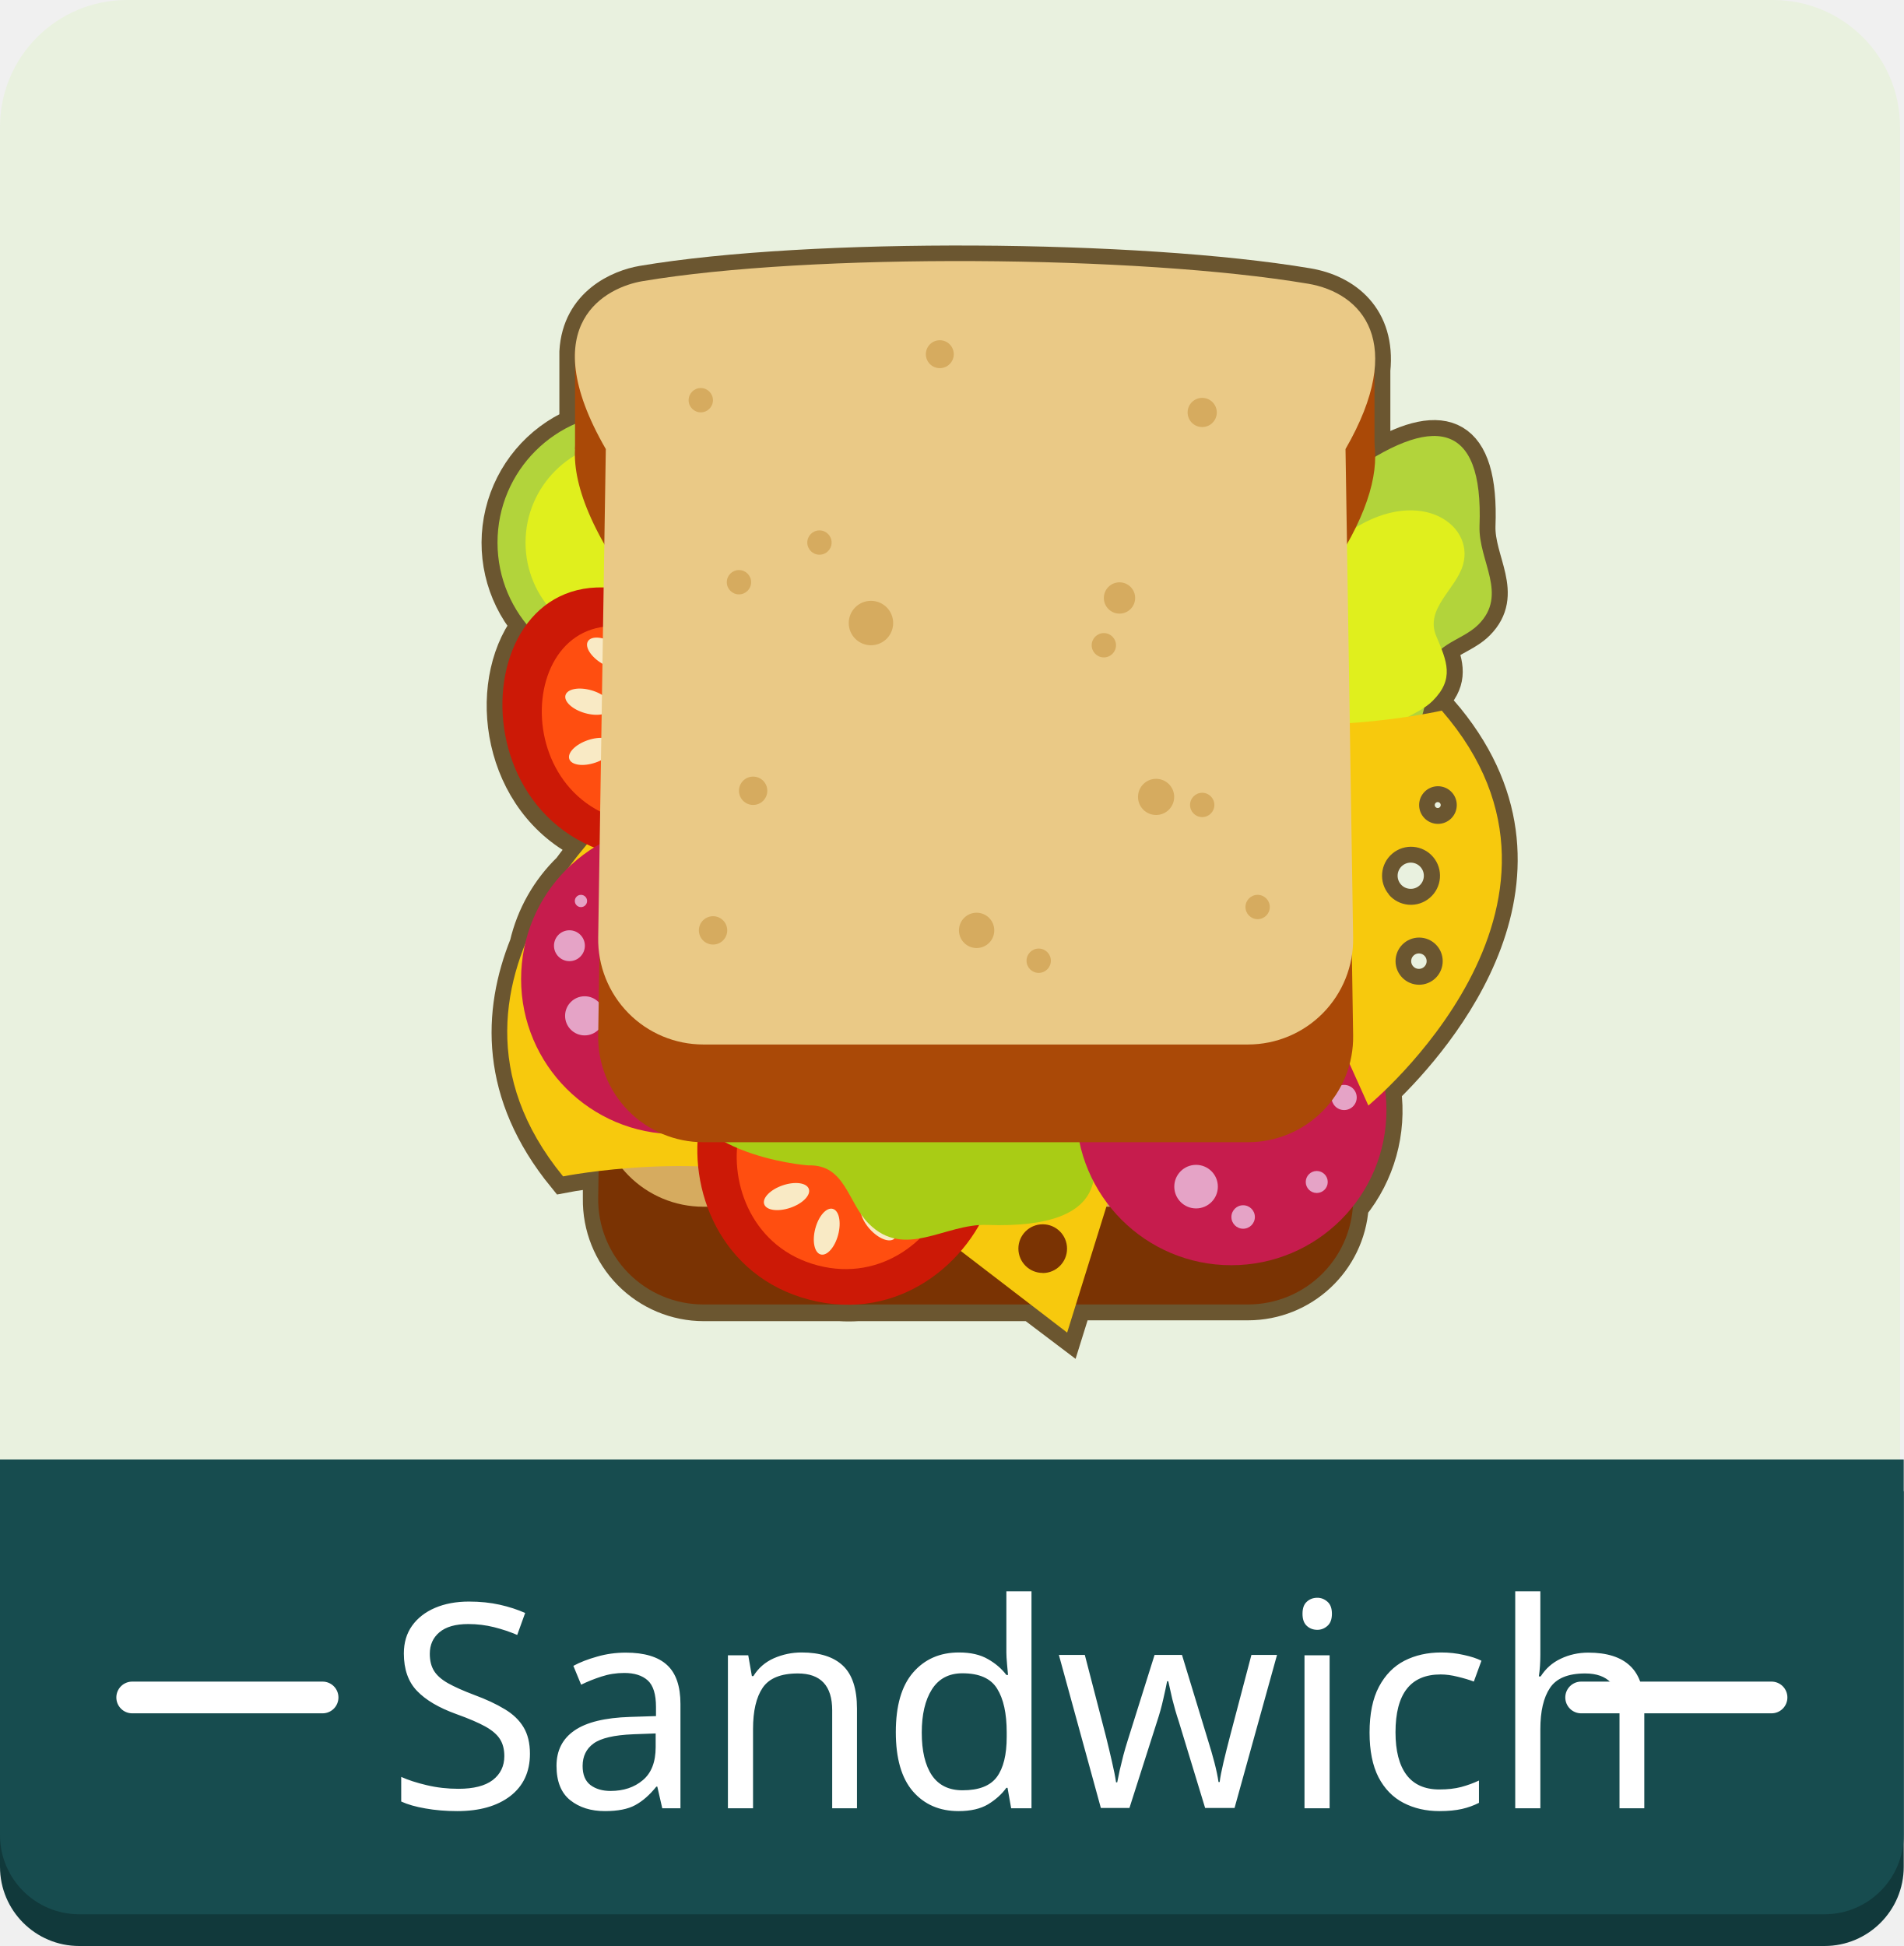
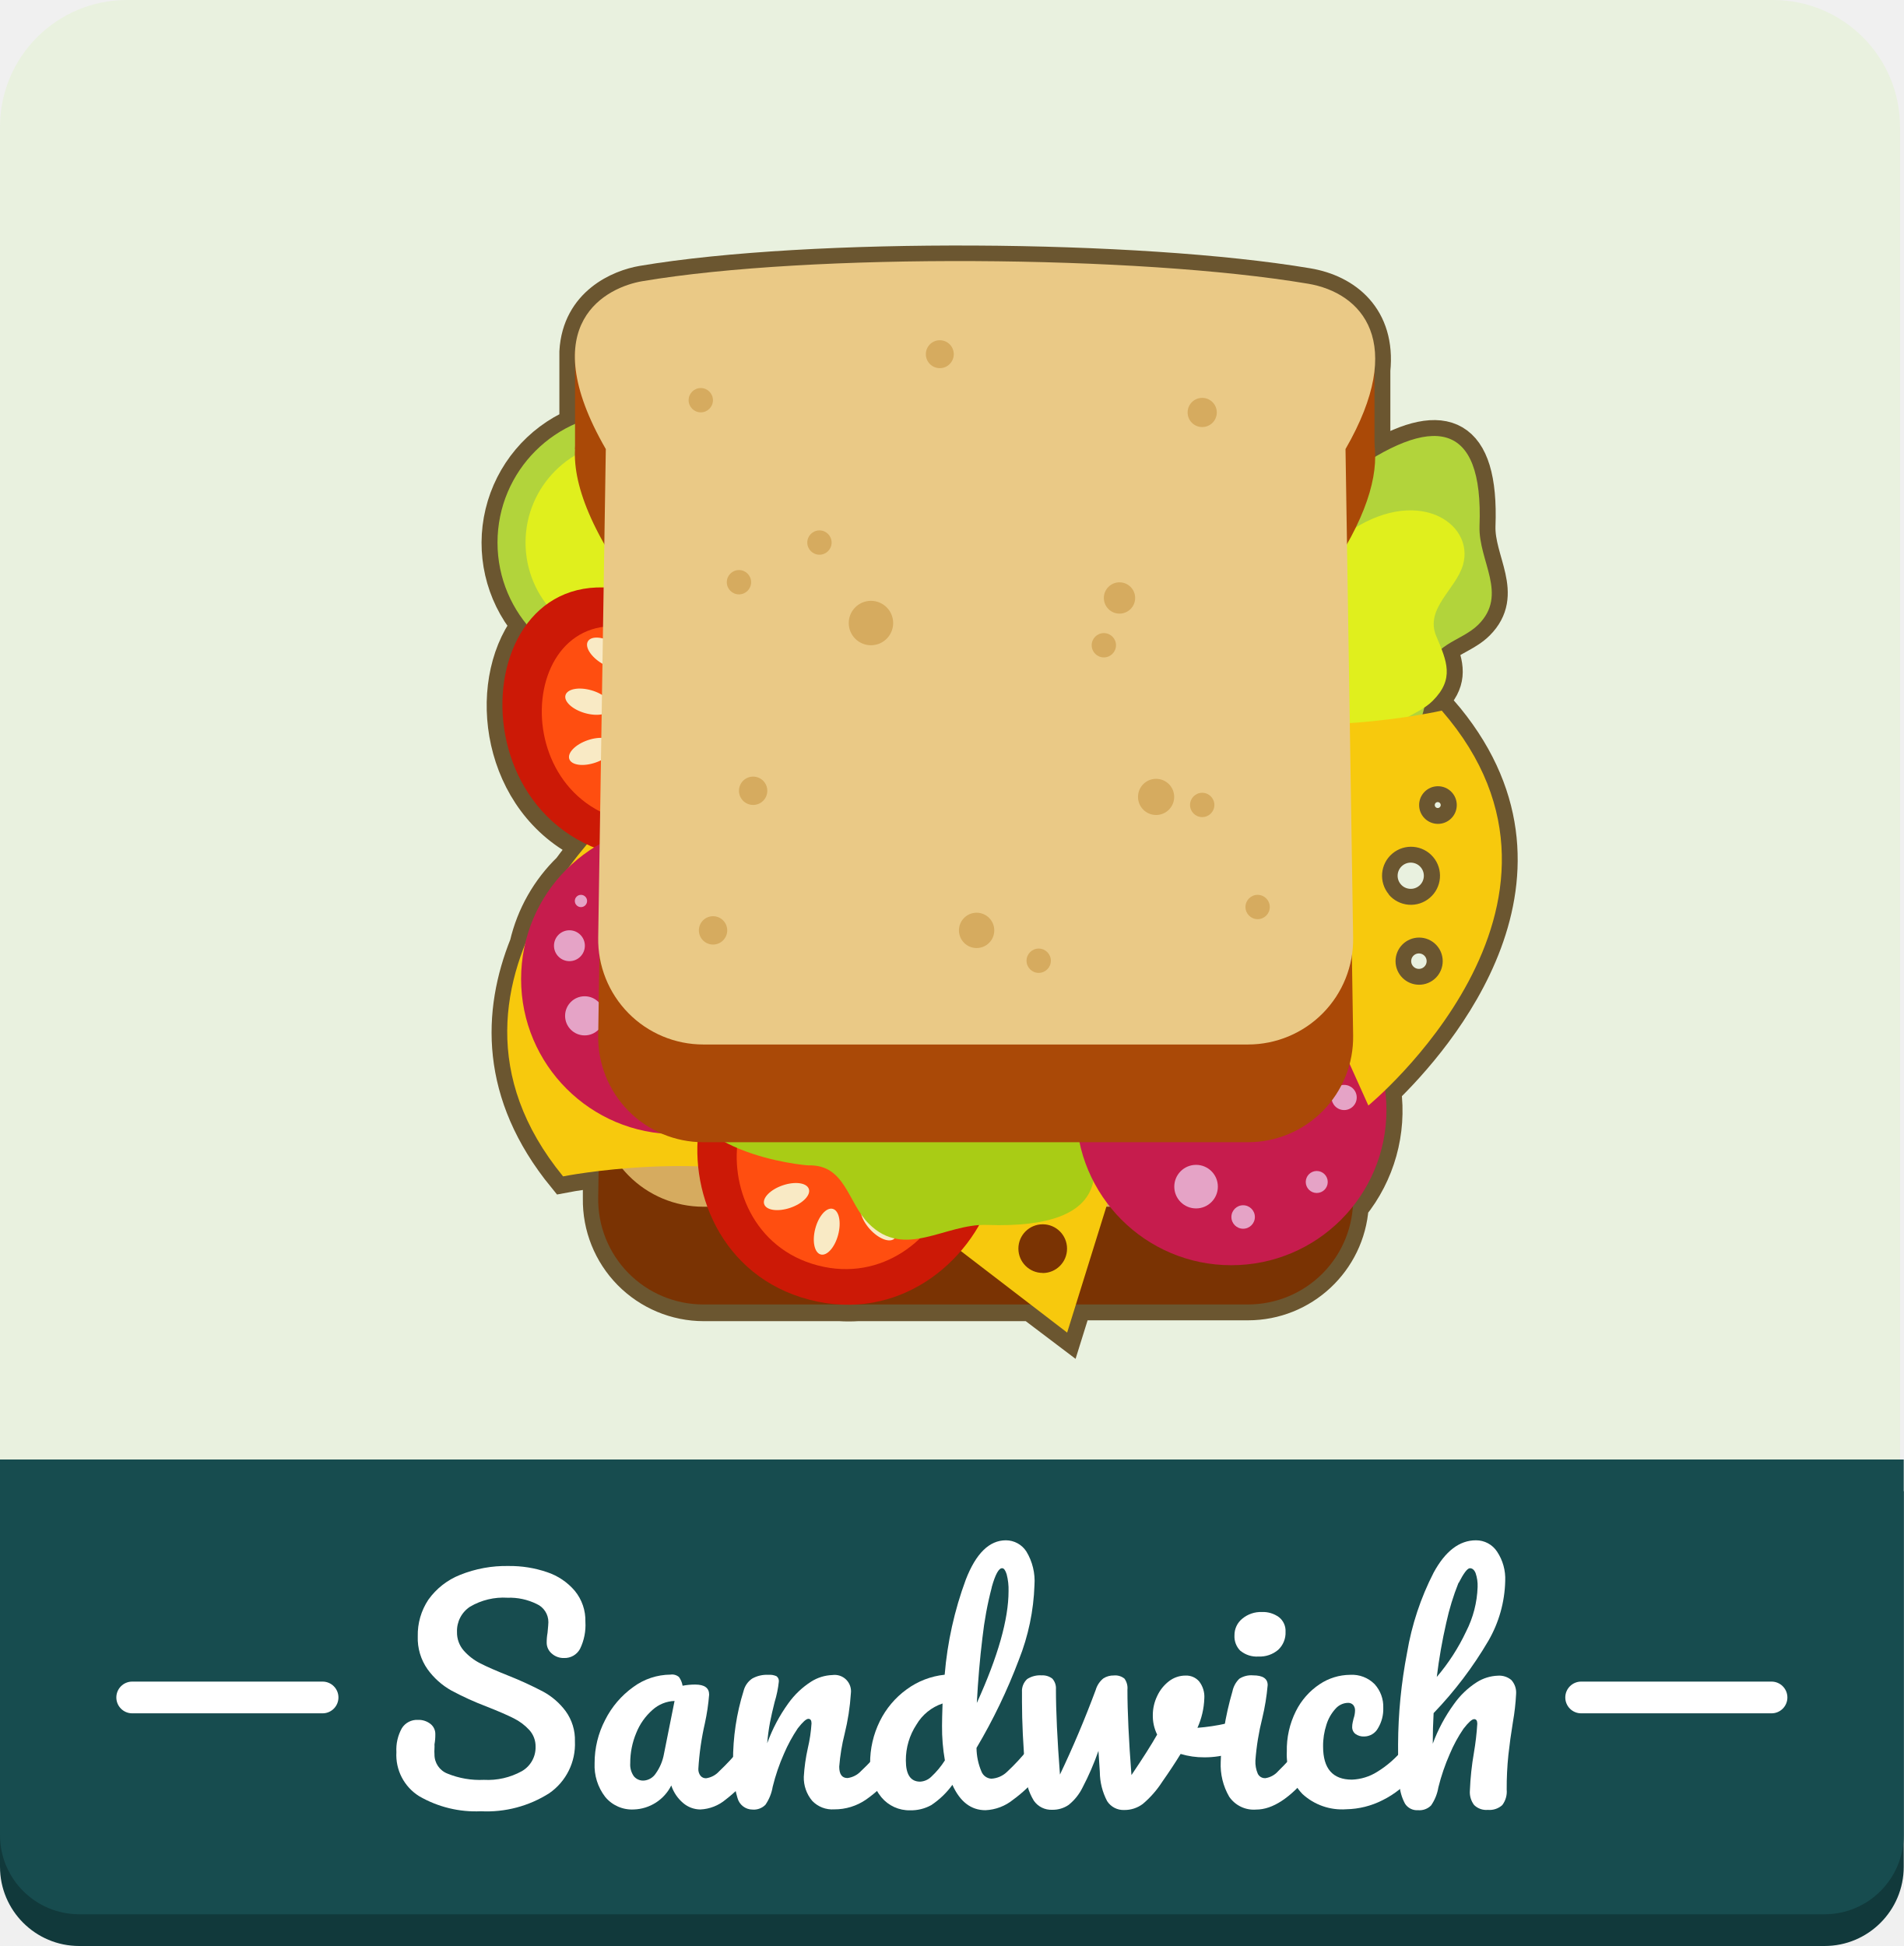
<svg xmlns="http://www.w3.org/2000/svg" id="Capa_1" data-name="Capa 1" viewBox="0 0 180 184">
  <defs>
-     <style>.cls-1{fill:#11393b;}.cls-2{fill:#e9f1df;}.cls-3{fill:#174c4f;}.cls-4{font-size:27px;fill:#fff;font-family:Pacifico-Regular, Pacifico;}.cls-5{fill:none;stroke:#fff;stroke-linecap:round;}.cls-5,.cls-6{stroke-miterlimit:10;stroke-width:3px;}.cls-6{fill:#27a57a;stroke:#6b5630;}.cls-7{fill:#7a3303;}.cls-8{fill:#d6ab5f;}.cls-9{fill:#f7c90d;}.cls-10{fill:#b2d43b;}.cls-11{fill:#e0ef1d;}.cls-12{fill:#aa4907;}.cls-13{fill:#cc1906;}.cls-14{fill:#ff4e10;}.cls-15{fill:#f9eac5;}.cls-16{fill:#a9cc15;}.cls-17{fill:#c61c4d;}.cls-18{fill:#e5a3c6;}.cls-19{fill:#eac986;}</style>
+     <style>.cls-1{fill:#11393b;}.cls-2{fill:#e9f1df;}.cls-3{fill:#174c4f;}.cls-4{fill:#27a57a;stroke:#6b5630;stroke-miterlimit:10;stroke-width:3px;}.cls-5{fill:#7a3303;}.cls-6{fill:#d6ab5f;}.cls-7{fill:#f7c90d;}.cls-8{fill:#b2d43b;}.cls-9{fill:#e0ef1d;}.cls-10{fill:#aa4907;}.cls-11{fill:#cc1906;}.cls-12{fill:#ff4e10;}.cls-13{fill:#f9eac5;}.cls-14{fill:#a9cc15;}.cls-15{fill:#c61c4d;}.cls-16{fill:#e5a3c6;}.cls-17{fill:#eac986;}.cls-18{fill:#fff;}</style>
  </defs>
  <path class="cls-1" d="M0,141H180a0,0,0,0,1,0,0v35.51a7.49,7.49,0,0,1-7.49,7.49H7.49A7.49,7.49,0,0,1,0,176.51V141a0,0,0,0,1,0,0Z" />
  <path class="cls-2" d="M232.16,238H67.49A7.49,7.49,0,0,1,60,230.51V70A12,12,0,0,1,72,58H227.65a12,12,0,0,1,12,12V230.51A7.49,7.49,0,0,1,232.16,238Z" transform="translate(-60 -58)" />
  <path class="cls-3" d="M0,138H180a0,0,0,0,1,0,0v35.51a7.49,7.49,0,0,1-7.49,7.49H7.49A7.49,7.49,0,0,1,0,173.51V138a0,0,0,0,1,0,0Z" />
-   <text class="cls-4" transform="translate(36.56 170.98)">Sandwich</text>
-   <line class="cls-5" x1="30.5" y1="160.5" x2="12.5" y2="160.5" />
-   <path class="cls-6" d="M196.32,125.19s-.67.15-1.83.36c.06-.22.12-.44.18-.65a5.08,5.08,0,0,0,.8-.63c1.72-1.71,1.52-3.15.83-4.94,1-.84,2.5-1.31,3.49-2.3,2.85-2.85,0-6,.11-9.32.34-8.86-3.39-10.32-9.88-6.53a8.6,8.6,0,0,0-.06-1V93c.51-5-2.67-7.54-6.31-8.15-16-2.69-47-2.92-62.92-.23-2.17.37-6.08,2-6.34,6.63h0v.11c0,.27,0,.54,0,.83v5.92a12.25,12.25,0,0,0-4.58,19c-4.23,5.71-2.76,16.79,5.67,20.8-.57.68-1.15,1.41-1.72,2.19a14.64,14.64,0,0,0-4.08,7.2c-2.56,6.37-2.86,14.11,3.58,22,0,0,1.28-.25,3.35-.5l0,2.52a9.94,9.94,0,0,0,9.94,10.1h12.86a13.65,13.65,0,0,0,1.68,0h16.4L160.9,184l.83-2.66H178a9.94,9.94,0,0,0,9.91-9.25,14.41,14.41,0,0,0,3.07-11C195.87,156.35,209.71,140.62,196.32,125.19Zm-2.16,25.92a2.23,2.23,0,1,1,2.23-2.23A2.23,2.23,0,0,1,194.16,151.11Zm1.78-18.77a1.78,1.78,0,1,1-1.78,1.78A1.78,1.78,0,0,1,195.94,132.34Zm-4.32,6.37a2.74,2.74,0,1,1-.32,3.87A2.74,2.74,0,0,1,191.62,138.71Z" transform="translate(-60 -58)" />
-   <path class="cls-7" d="M183.64,109.39c-16-2.69-47-2.92-62.92-.22-3.23.55-10.37,3.86-3.44,15.87l-.72,46.2a9.94,9.94,0,0,0,9.94,10.1H178a9.94,9.94,0,0,0,9.94-10.1L187.2,125c5.82-10.09,1.58-14.78-3.57-15.64Z" transform="translate(-60 -58)" />
-   <path class="cls-8" d="M183.64,100.16c-16-2.69-47-2.92-62.92-.23-3.23.55-10.37,3.86-3.44,15.87l-.72,46.2a9.94,9.94,0,0,0,9.94,10.1H178a9.94,9.94,0,0,0,9.94-10.1l-.72-46.2c5.82-10.09,1.58-14.78-3.57-15.64Z" transform="translate(-60 -58)" />
-   <path class="cls-9" d="M134,163.36,160.9,184l6.43-20.64Zm24.59,15a2.3,2.3,0,1,1,2.3-2.3A2.3,2.3,0,0,1,158.6,178.37Z" transform="translate(-60 -58)" />
-   <path class="cls-9" d="M113.24,169.23s13.63-2.71,23.82.9l-15.8-38S97.75,150.31,113.24,169.23Z" transform="translate(-60 -58)" />
-   <circle class="cls-10" cx="59.29" cy="51.3" r="12.25" />
-   <circle class="cls-11" cx="59.29" cy="51.3" r="9.6" />
-   <rect class="cls-12" x="54.37" y="33.23" width="75.59" height="9.23" />
-   <path class="cls-13" d="M142.52,157.79c-18.67-10.12-22.84,18.71-6,23.1S163.75,158.1,142.52,157.79Z" transform="translate(-60 -58)" />
-   <path class="cls-14" d="M141.71,160.86c-13.56-7.35-16.59,13.6-4.39,16.79S157.14,161.1,141.71,160.86Z" transform="translate(-60 -58)" />
-   <ellipse class="cls-15" cx="138.16" cy="174.44" rx="2.23" ry="1.12" transform="translate(-125.59 205.9) rotate(-75.32)" />
-   <ellipse class="cls-15" cx="135.93" cy="161.89" rx="1.12" ry="2.23" transform="translate(-132.8 137.3) rotate(-59.08)" />
-   <ellipse class="cls-15" cx="134.03" cy="166.44" rx="1.12" ry="2.24" transform="translate(-122.97 191.26) rotate(-73.96)" />
-   <ellipse class="cls-15" cx="134.37" cy="171.14" rx="2.23" ry="1.12" transform="translate(-108.07 -5.44) rotate(-18.84)" />
-   <ellipse class="cls-15" cx="146.24" cy="164.65" rx="2.23" ry="1.12" transform="translate(-64.49 -53.9) rotate(-1.58)" />
-   <ellipse class="cls-15" cx="145.66" cy="169.55" rx="1.12" ry="2.23" transform="translate(-112.78 214.42) rotate(-76.74)" />
-   <ellipse class="cls-15" cx="143.07" cy="173.48" rx="1.12" ry="2.23" transform="translate(-139.25 81.73) rotate(-41.86)" />
-   <path class="cls-13" d="M124.09,115.68c-18.67-10.12-22.84,18.71-6,23.1S145.32,116,124.09,115.68Z" transform="translate(-60 -58)" />
-   <path class="cls-14" d="M123.28,118.76c-13.56-7.35-16.59,13.6-4.39,16.79S138.71,119,123.28,118.76Z" transform="translate(-60 -58)" />
-   <ellipse class="cls-15" cx="119.73" cy="132.34" rx="2.23" ry="1.12" transform="translate(-98.62 156.64) rotate(-75.33)" />
-   <ellipse class="cls-15" cx="117.5" cy="119.79" rx="1.12" ry="2.23" transform="translate(-105.64 101.03) rotate(-59.08)" />
-   <ellipse class="cls-15" cx="115.6" cy="124.34" rx="1.12" ry="2.23" transform="translate(-95.83 143.09) rotate(-73.96)" />
-   <ellipse class="cls-15" cx="115.94" cy="129.04" rx="2.23" ry="1.12" transform="translate(-95.46 -13.64) rotate(-18.84)" />
-   <ellipse class="cls-15" cx="127.81" cy="122.54" rx="2.23" ry="1.12" transform="translate(-63.35 -54.41) rotate(-1.59)" />
-   <ellipse class="cls-15" cx="127.23" cy="127.44" rx="1.12" ry="2.23" transform="translate(-86 164.04) rotate(-76.74)" />
-   <ellipse class="cls-15" cx="124.64" cy="131.37" rx="1.12" ry="2.23" transform="translate(-115.85 58.68) rotate(-41.85)" />
-   <path class="cls-10" d="M187.27,103l.45,28.94c6.59.65,7.48-9.86,7.47-10.13-.09-2.91,2.93-3.1,4.59-4.75,2.85-2.85,0-6,.11-9.32C200.28,97.67,195.43,97.12,187.27,103Z" transform="translate(-60 -58)" />
-   <path class="cls-16" d="M159,158.65l-34.7.54c-.79,7.9,11.83,9,12.14,9,3.49-.1,3.71,3.52,5.69,5.5,3.41,3.42,7.19,0,11.18.13C165.32,174.25,166,168.44,159,158.65Z" transform="translate(-60 -58)" />
-   <path class="cls-11" d="M187.24,108.5v30.45c6.26.62,3.87-9.92,3.86-10.17-.08-2.77,2.79-2.94,4.36-4.51,2.08-2.08,1.35-3.74.34-6.12-1.1-2.61,1.87-4.43,2.53-6.75C199.46,107.45,193.89,103.73,187.24,108.5Z" transform="translate(-60 -58)" />
-   <circle class="cls-17" cx="116.42" cy="104.96" r="14.67" />
-   <circle class="cls-17" cx="63.94" cy="92.57" r="14.67" />
-   <circle class="cls-18" cx="117.54" cy="115.07" r="1.11" />
-   <circle class="cls-18" cx="127.09" cy="103.77" r="1.19" />
-   <circle class="cls-18" cx="124.5" cy="111.76" r="1.04" />
-   <circle class="cls-18" cx="113.09" cy="112.2" r="2.06" />
-   <circle class="cls-18" cx="53.84" cy="89.42" r="1.46" />
-   <circle class="cls-18" cx="54.93" cy="85.19" r="0.58" />
-   <circle class="cls-18" cx="55.28" cy="96.05" r="1.85" />
-   <path class="cls-9" d="M196.32,125.19s-13.54,3.1-23.84-.21l16.9,37.55S212.35,143.65,196.32,125.19Zm-5,17.38a2.74,2.74,0,1,1,3.87.32A2.74,2.74,0,0,1,191.3,142.57Zm2.86,8.54a2.23,2.23,0,1,1,2.23-2.23A2.23,2.23,0,0,1,194.16,151.11Zm1.78-15.21a1.78,1.78,0,1,1,1.78-1.78A1.78,1.78,0,0,1,195.94,135.9Z" transform="translate(-60 -58)" />
-   <path class="cls-12" d="M183.64,94.06c-16-2.69-47-2.92-62.92-.23-3.23.55-10.37,3.87-3.44,15.87l-.72,46.2A9.94,9.94,0,0,0,126.5,166H178a9.94,9.94,0,0,0,9.94-10.1l-.72-46.2c5.82-10.09,1.58-14.78-3.57-15.64Z" transform="translate(-60 -58)" />
-   <path class="cls-19" d="M183.64,84.82c-16-2.69-47-2.92-62.92-.23-3.23.55-10.37,3.87-3.44,15.87l-.72,46.2a9.94,9.94,0,0,0,9.94,10.1H178a9.94,9.94,0,0,0,9.94-10.1l-.72-46.2c5.82-10.09,1.58-14.78-3.57-15.64Z" transform="translate(-60 -58)" />
-   <circle class="cls-8" cx="92.34" cy="87.97" r="1.67" />
-   <circle class="cls-8" cx="88.86" cy="33.49" r="1.32" />
-   <circle class="cls-8" cx="105.85" cy="56.54" r="1.48" />
-   <circle class="cls-8" cx="109.31" cy="75.35" r="1.71" />
-   <circle class="cls-8" cx="71.21" cy="74.77" r="1.34" />
-   <circle class="cls-8" cx="67.42" cy="87.97" r="1.34" />
-   <circle class="cls-8" cx="82.35" cy="58.91" r="2.1" />
-   <circle class="cls-8" cx="66.26" cy="37.84" r="1.15" />
-   <circle class="cls-8" cx="69.87" cy="55.05" r="1.15" />
-   <circle class="cls-8" cx="77.48" cy="51.3" r="1.15" />
-   <circle class="cls-8" cx="104.37" cy="61.01" r="1.15" />
-   <circle class="cls-8" cx="113.67" cy="76.11" r="1.15" />
-   <circle class="cls-8" cx="118.91" cy="85.76" r="1.15" />
-   <circle class="cls-8" cx="98.21" cy="90.84" r="1.15" />
-   <circle class="cls-8" cx="113.67" cy="39" r="1.38" />
-   <line class="cls-5" x1="167.5" y1="160.5" x2="149.5" y2="160.5" />
+   <path class="cls-4" d="M196.32,125.19s-.67.15-1.83.36c.06-.22.12-.44.18-.65a5.08,5.08,0,0,0,.8-.63c1.72-1.71,1.52-3.15.83-4.94,1-.84,2.5-1.31,3.49-2.3,2.85-2.85,0-6,.11-9.32.34-8.86-3.39-10.32-9.88-6.53a8.6,8.6,0,0,0-.06-1V93c.51-5-2.67-7.54-6.31-8.15-16-2.69-47-2.92-62.92-.23-2.17.37-6.08,2-6.34,6.63h0v.11c0,.27,0,.54,0,.83v5.92a12.25,12.25,0,0,0-4.58,19c-4.23,5.71-2.76,16.79,5.67,20.8-.57.68-1.15,1.41-1.72,2.19a14.64,14.64,0,0,0-4.08,7.2c-2.56,6.37-2.86,14.11,3.58,22,0,0,1.28-.25,3.35-.5l0,2.52a9.94,9.94,0,0,0,9.94,10.1h12.86a13.65,13.65,0,0,0,1.68,0h16.4L160.9,184l.83-2.66H178a9.94,9.94,0,0,0,9.91-9.25,14.41,14.41,0,0,0,3.07-11C195.87,156.35,209.71,140.62,196.32,125.19Zm-2.16,25.92a2.23,2.23,0,1,1,2.23-2.23A2.23,2.23,0,0,1,194.16,151.11Zm1.78-18.77a1.78,1.78,0,1,1-1.78,1.78A1.78,1.78,0,0,1,195.94,132.34Zm-4.32,6.37a2.74,2.74,0,1,1-.32,3.87A2.74,2.74,0,0,1,191.62,138.71Z" transform="translate(-60 -58)" />
+   <path class="cls-5" d="M183.64,109.39c-16-2.69-47-2.92-62.92-.22-3.23.55-10.37,3.86-3.44,15.87l-.72,46.2a9.94,9.94,0,0,0,9.94,10.1H178a9.94,9.94,0,0,0,9.94-10.1L187.2,125c5.82-10.09,1.58-14.78-3.57-15.64Z" transform="translate(-60 -58)" />
+   <path class="cls-6" d="M183.64,100.16c-16-2.69-47-2.92-62.92-.23-3.23.55-10.37,3.86-3.44,15.87l-.72,46.2a9.94,9.94,0,0,0,9.94,10.1H178a9.94,9.94,0,0,0,9.94-10.1l-.72-46.2c5.82-10.09,1.58-14.78-3.57-15.64Z" transform="translate(-60 -58)" />
+   <path class="cls-7" d="M134,163.36,160.9,184l6.43-20.64Zm24.59,15a2.3,2.3,0,1,1,2.3-2.3A2.3,2.3,0,0,1,158.6,178.37Z" transform="translate(-60 -58)" />
+   <path class="cls-7" d="M113.24,169.23s13.63-2.71,23.82.9l-15.8-38S97.75,150.31,113.24,169.23Z" transform="translate(-60 -58)" />
+   <circle class="cls-8" cx="59.29" cy="51.3" r="12.25" />
+   <circle class="cls-9" cx="59.29" cy="51.3" r="9.6" />
+   <rect class="cls-10" x="54.37" y="33.23" width="75.59" height="9.23" />
+   <path class="cls-11" d="M142.52,157.79c-18.67-10.12-22.84,18.71-6,23.1S163.75,158.1,142.52,157.79Z" transform="translate(-60 -58)" />
+   <path class="cls-12" d="M141.71,160.86c-13.56-7.35-16.59,13.6-4.39,16.79S157.14,161.1,141.71,160.86Z" transform="translate(-60 -58)" />
+   <ellipse class="cls-13" cx="138.16" cy="174.44" rx="2.23" ry="1.12" transform="translate(-125.59 205.9) rotate(-75.32)" />
+   <ellipse class="cls-13" cx="135.93" cy="161.89" rx="1.12" ry="2.23" transform="translate(-132.8 137.3) rotate(-59.08)" />
+   <ellipse class="cls-13" cx="134.03" cy="166.44" rx="1.12" ry="2.24" transform="translate(-122.97 191.26) rotate(-73.96)" />
+   <ellipse class="cls-13" cx="134.37" cy="171.14" rx="2.23" ry="1.12" transform="translate(-108.07 -5.44) rotate(-18.84)" />
+   <ellipse class="cls-13" cx="146.24" cy="164.65" rx="2.23" ry="1.12" transform="translate(-64.49 -53.9) rotate(-1.58)" />
+   <ellipse class="cls-13" cx="145.66" cy="169.55" rx="1.12" ry="2.23" transform="translate(-112.78 214.42) rotate(-76.74)" />
+   <ellipse class="cls-13" cx="143.07" cy="173.48" rx="1.12" ry="2.23" transform="translate(-139.25 81.73) rotate(-41.86)" />
+   <path class="cls-11" d="M124.09,115.68c-18.67-10.12-22.84,18.71-6,23.1S145.32,116,124.09,115.68Z" transform="translate(-60 -58)" />
+   <path class="cls-12" d="M123.28,118.76c-13.56-7.35-16.59,13.6-4.39,16.79S138.71,119,123.28,118.76Z" transform="translate(-60 -58)" />
+   <ellipse class="cls-13" cx="119.73" cy="132.34" rx="2.23" ry="1.12" transform="translate(-98.62 156.64) rotate(-75.33)" />
+   <ellipse class="cls-13" cx="117.5" cy="119.79" rx="1.12" ry="2.23" transform="translate(-105.64 101.03) rotate(-59.08)" />
+   <ellipse class="cls-13" cx="115.6" cy="124.34" rx="1.12" ry="2.23" transform="translate(-95.83 143.09) rotate(-73.96)" />
+   <ellipse class="cls-13" cx="115.94" cy="129.04" rx="2.23" ry="1.12" transform="translate(-95.46 -13.64) rotate(-18.84)" />
+   <ellipse class="cls-13" cx="127.81" cy="122.54" rx="2.23" ry="1.12" transform="translate(-63.35 -54.41) rotate(-1.59)" />
+   <ellipse class="cls-13" cx="127.23" cy="127.44" rx="1.12" ry="2.23" transform="translate(-86 164.04) rotate(-76.74)" />
+   <ellipse class="cls-13" cx="124.64" cy="131.37" rx="1.12" ry="2.23" transform="translate(-115.85 58.68) rotate(-41.85)" />
+   <path class="cls-8" d="M187.27,103l.45,28.94c6.59.65,7.48-9.86,7.47-10.13-.09-2.91,2.93-3.1,4.59-4.75,2.85-2.85,0-6,.11-9.32C200.28,97.67,195.43,97.12,187.27,103Z" transform="translate(-60 -58)" />
+   <path class="cls-14" d="M159,158.65l-34.7.54c-.79,7.9,11.83,9,12.14,9,3.49-.1,3.71,3.52,5.69,5.5,3.41,3.42,7.19,0,11.18.13C165.32,174.25,166,168.44,159,158.65Z" transform="translate(-60 -58)" />
+   <path class="cls-9" d="M187.24,108.5v30.45c6.26.62,3.87-9.92,3.86-10.17-.08-2.77,2.79-2.94,4.36-4.51,2.08-2.08,1.35-3.74.34-6.12-1.1-2.61,1.87-4.43,2.53-6.75C199.46,107.45,193.89,103.73,187.24,108.5Z" transform="translate(-60 -58)" />
+   <circle class="cls-15" cx="116.42" cy="104.96" r="14.67" />
+   <circle class="cls-15" cx="63.94" cy="92.57" r="14.67" />
+   <circle class="cls-16" cx="117.54" cy="115.07" r="1.11" />
+   <circle class="cls-16" cx="127.09" cy="103.77" r="1.19" />
+   <circle class="cls-16" cx="124.5" cy="111.76" r="1.04" />
+   <circle class="cls-16" cx="113.09" cy="112.2" r="2.06" />
+   <circle class="cls-16" cx="53.84" cy="89.42" r="1.46" />
+   <circle class="cls-16" cx="54.93" cy="85.19" r="0.58" />
+   <circle class="cls-16" cx="55.28" cy="96.05" r="1.85" />
+   <path class="cls-7" d="M196.32,125.19s-13.54,3.1-23.84-.21l16.9,37.55S212.35,143.65,196.32,125.19Zm-5,17.38a2.74,2.74,0,1,1,3.87.32A2.74,2.74,0,0,1,191.3,142.57Zm2.86,8.54a2.23,2.23,0,1,1,2.23-2.23A2.23,2.23,0,0,1,194.16,151.11Zm1.78-15.21a1.78,1.78,0,1,1,1.78-1.78A1.78,1.78,0,0,1,195.94,135.9Z" transform="translate(-60 -58)" />
+   <path class="cls-10" d="M183.64,94.06c-16-2.69-47-2.92-62.92-.23-3.23.55-10.37,3.87-3.44,15.87l-.72,46.2A9.94,9.94,0,0,0,126.5,166H178a9.94,9.94,0,0,0,9.94-10.1l-.72-46.2c5.82-10.09,1.58-14.78-3.57-15.64Z" transform="translate(-60 -58)" />
+   <path class="cls-17" d="M183.64,84.82c-16-2.69-47-2.92-62.92-.23-3.23.55-10.37,3.87-3.44,15.87l-.72,46.2a9.94,9.94,0,0,0,9.94,10.1H178a9.94,9.94,0,0,0,9.94-10.1l-.72-46.2c5.82-10.09,1.58-14.78-3.57-15.64Z" transform="translate(-60 -58)" />
+   <circle class="cls-6" cx="92.34" cy="87.97" r="1.67" />
+   <circle class="cls-6" cx="88.86" cy="33.49" r="1.32" />
+   <circle class="cls-6" cx="105.85" cy="56.54" r="1.48" />
+   <circle class="cls-6" cx="109.31" cy="75.35" r="1.71" />
+   <circle class="cls-6" cx="71.21" cy="74.77" r="1.34" />
+   <circle class="cls-6" cx="67.42" cy="87.97" r="1.34" />
+   <circle class="cls-6" cx="82.35" cy="58.91" r="2.1" />
+   <circle class="cls-6" cx="66.26" cy="37.84" r="1.15" />
+   <circle class="cls-6" cx="69.87" cy="55.05" r="1.15" />
+   <circle class="cls-6" cx="77.48" cy="51.3" r="1.15" />
+   <circle class="cls-6" cx="104.37" cy="61.01" r="1.15" />
+   <circle class="cls-6" cx="113.67" cy="76.11" r="1.15" />
+   <circle class="cls-6" cx="118.91" cy="85.76" r="1.15" />
+   <circle class="cls-6" cx="98.21" cy="90.84" r="1.15" />
+   <circle class="cls-6" cx="113.67" cy="39" r="1.38" />
+   <path class="cls-18" d="M99.64,227.84a4.59,4.59,0,0,1-2.16-4.17A4.15,4.15,0,0,1,98,221.4a1.69,1.69,0,0,1,1.51-.78,1.81,1.81,0,0,1,1.19.38,1.2,1.2,0,0,1,.46,1,4.84,4.84,0,0,1-.08.94,2.92,2.92,0,0,1,0,.38,3.85,3.85,0,0,0,0,.57,1.92,1.92,0,0,0,1.23,1.81,8.07,8.07,0,0,0,3.44.59,6.66,6.66,0,0,0,3.59-.82,2.59,2.59,0,0,0,1.3-2.31,2.29,2.29,0,0,0-.59-1.58,5,5,0,0,0-1.48-1.11q-.89-.45-2.51-1.09a28.18,28.18,0,0,1-3.39-1.54,7,7,0,0,1-2.24-2,5.09,5.09,0,0,1-.93-3.12,6,6,0,0,1,1-3.46,6.73,6.73,0,0,1,3-2.35,11.65,11.65,0,0,1,4.6-.84,10.83,10.83,0,0,1,3.62.58,5.87,5.87,0,0,1,2.63,1.77,4.42,4.42,0,0,1,1,2.92,5.13,5.13,0,0,1-.51,2.57,1.65,1.65,0,0,1-1.51.86,1.67,1.67,0,0,1-1.17-.43,1.34,1.34,0,0,1-.47-1,5.12,5.12,0,0,1,.08-.95q.08-.81.08-1a1.87,1.87,0,0,0-1.11-1.73,5.78,5.78,0,0,0-2.75-.59,6.22,6.22,0,0,0-3.55.85,2.74,2.74,0,0,0-1.23,2.39,2.58,2.58,0,0,0,.63,1.75,5.24,5.24,0,0,0,1.58,1.22q.94.48,2.65,1.16a34.17,34.17,0,0,1,3.29,1.51,6.56,6.56,0,0,1,2.12,1.84,4.61,4.61,0,0,1,.88,2.86,5.65,5.65,0,0,1-2.42,4.9,11,11,0,0,1-6.47,1.71A10.66,10.66,0,0,1,99.64,227.84Z" transform="translate(-60 -58)" />
+   <path class="cls-18" d="M117.22,227.9a4.85,4.85,0,0,1-1-3.19,8.78,8.78,0,0,1,1-4.09,8.53,8.53,0,0,1,2.66-3.11,6,6,0,0,1,3.52-1.17,1,1,0,0,1,.8.23,1.94,1.94,0,0,1,.34.82,6.39,6.39,0,0,1,1.19-.11q1.32,0,1.32.95a20.24,20.24,0,0,1-.4,2.7,26.15,26.15,0,0,0-.62,4.32,1,1,0,0,0,.2.65.65.65,0,0,0,.53.24,2.05,2.05,0,0,0,1.24-.66,23.21,23.21,0,0,0,2-2.15,1,1,0,0,1,.73-.38.63.63,0,0,1,.55.32,1.68,1.68,0,0,1,.2.89,2.48,2.48,0,0,1-.51,1.67,13.62,13.62,0,0,1-2.35,2.32,4,4,0,0,1-2.4.94,2.52,2.52,0,0,1-1.63-.61,3.7,3.7,0,0,1-1.12-1.66,4.1,4.1,0,0,1-3.54,2.27A3.28,3.28,0,0,1,117.22,227.9Zm4.78-2.21a4.55,4.55,0,0,0,.78-1.86l1-5a3.27,3.27,0,0,0-2.09.85,5.72,5.72,0,0,0-1.53,2.17,7.3,7.3,0,0,0-.57,2.86,1.91,1.91,0,0,0,.34,1.24,1.14,1.14,0,0,0,.93.41A1.48,1.48,0,0,0,122,225.69Z" transform="translate(-60 -58)" />
+   <path class="cls-18" d="M129.73,228a10.34,10.34,0,0,1-.42-3.46,22,22,0,0,1,1-6.67,2,2,0,0,1,.8-1.15,2.81,2.81,0,0,1,1.55-.36,1.53,1.53,0,0,1,.76.13.56.56,0,0,1,.22.51,10.28,10.28,0,0,1-.4,1.94q-.27,1.08-.43,1.89a19.33,19.33,0,0,0-.27,2,15.35,15.35,0,0,1,2-3.78A7.84,7.84,0,0,1,136.7,217a4,4,0,0,1,2-.62,1.55,1.55,0,0,1,1.75,1.75,21.75,21.75,0,0,1-.59,3.81,18.7,18.7,0,0,0-.51,3.1q0,1.08.78,1.08a2.11,2.11,0,0,0,1.28-.66,21.8,21.8,0,0,0,2-2.15,1,1,0,0,1,.73-.38.62.62,0,0,1,.55.32,1.68,1.68,0,0,1,.2.89,2.48,2.48,0,0,1-.51,1.67,11.92,11.92,0,0,1-2.5,2.35,5.23,5.23,0,0,1-3,.92,2.62,2.62,0,0,1-2.08-.8A3.39,3.39,0,0,1,136,226a16.86,16.86,0,0,1,.38-2.7,14,14,0,0,0,.35-2.35q0-.43-.3-.43t-1,.9a14.52,14.52,0,0,0-1.3,2.39,18.61,18.61,0,0,0-1.07,3.13,4.21,4.21,0,0,1-.69,1.71,1.55,1.55,0,0,1-1.23.45A1.47,1.47,0,0,1,129.73,228Z" transform="translate(-60 -58)" />
+   <path class="cls-18" d="M158.54,223.29a1.68,1.68,0,0,1,.2.89,2.48,2.48,0,0,1-.51,1.67,13,13,0,0,1-2.43,2.31,4.46,4.46,0,0,1-2.62,1q-2.05,0-3.13-2.4a7.77,7.77,0,0,1-2,1.92,3.94,3.94,0,0,1-2,.49,3.43,3.43,0,0,1-2.71-1.23,4.7,4.7,0,0,1-1.07-3.2,8.9,8.9,0,0,1,.92-4,8.18,8.18,0,0,1,2.53-3,7.34,7.34,0,0,1,3.6-1.39,34,34,0,0,1,2-9q1.44-3.71,3.79-3.71a2.31,2.31,0,0,1,1.93,1.05,5.4,5.4,0,0,1,.77,3.19,21,21,0,0,1-1.48,7.07,52.7,52.7,0,0,1-4,8.32,5.84,5.84,0,0,0,.47,2.24,1.07,1.07,0,0,0,.93.67,2.31,2.31,0,0,0,1.49-.65,19.83,19.83,0,0,0,2-2.16A1,1,0,0,1,158,223,.62.62,0,0,1,158.54,223.29ZM148.05,226a7.86,7.86,0,0,0,1.29-1.55,18,18,0,0,1-.27-3.27q0-.65.05-2.11a4.52,4.52,0,0,0-2.47,2,6.1,6.1,0,0,0-1,3.39q0,2,1.35,2A1.63,1.63,0,0,0,148.05,226Zm5.72-17.9a33.21,33.21,0,0,0-.88,4.76q-.36,2.94-.53,6.16,3-6.59,3-10.58a5.63,5.63,0,0,0-.18-1.59c-.12-.38-.26-.57-.42-.57Q154.28,206.25,153.77,208.07Z" transform="translate(-60 -58)" />
+   <path class="cls-18" d="M177,220.75a.75.75,0,0,1,.62.27,1.14,1.14,0,0,1,.22.73,2.29,2.29,0,0,1-.32,1.31,1.83,1.83,0,0,1-1,.69,8.47,8.47,0,0,1-2.65.41,7.58,7.58,0,0,1-2.24-.32q-.78,1.27-1.73,2.62a9.38,9.38,0,0,1-1.85,2.11,2.86,2.86,0,0,1-1.74.57,1.83,1.83,0,0,1-1.63-.84,6,6,0,0,1-.69-2.75l-.13-2a26,26,0,0,1-1.5,3.46,4.86,4.86,0,0,1-1.32,1.65,2.65,2.65,0,0,1-1.55.46,2,2,0,0,1-1.74-.86,5.48,5.48,0,0,1-.8-2.73q-.32-3.78-.32-6.62V218a1.54,1.54,0,0,1,.49-1.24,2.25,2.25,0,0,1,1.38-.35,1.5,1.5,0,0,1,1,.31,1.36,1.36,0,0,1,.34,1q0,3.11.38,8.07,1.84-3.86,3.38-8a2.19,2.19,0,0,1,.72-1.09,1.76,1.76,0,0,1,1-.28,1.38,1.38,0,0,1,1,.3,1.52,1.52,0,0,1,.28,1.05q0,3.11.38,8.07,1.62-2.4,2.43-3.83a4,4,0,0,1-.41-1.86,4.16,4.16,0,0,1,.41-1.78,3.74,3.74,0,0,1,1.11-1.4,2.55,2.55,0,0,1,1.59-.54,1.61,1.61,0,0,1,1.27.55,2.36,2.36,0,0,1,.49,1.61,7.41,7.41,0,0,1-.65,2.78,19.2,19.2,0,0,0,2.73-.41l.73-.13A1,1,0,0,1,177,220.75Z" transform="translate(-60 -58)" />
+   <path class="cls-18" d="M176.22,227.88a6,6,0,0,1-.8-3.29,20.15,20.15,0,0,1,.31-3.12,29.13,29.13,0,0,1,.8-3.55,2.29,2.29,0,0,1,.65-1.19,2.07,2.07,0,0,1,1.3-.32q1.38,0,1.38.92a21.23,21.23,0,0,1-.51,3.13,23.38,23.38,0,0,0-.65,4,2.84,2.84,0,0,0,.22,1.24.75.75,0,0,0,.73.43,2,2,0,0,0,1.21-.67,24.28,24.28,0,0,0,1.94-2.13,1,1,0,0,1,.73-.38.63.63,0,0,1,.55.32,1.68,1.68,0,0,1,.2.89,2.48,2.48,0,0,1-.51,1.67q-2.67,3.27-5,3.27A2.81,2.81,0,0,1,176.22,227.88Zm1.07-13.78a1.91,1.91,0,0,1-.57-1.47,2,2,0,0,1,.74-1.58,2.75,2.75,0,0,1,1.85-.63,2.56,2.56,0,0,1,1.62.49,1.65,1.65,0,0,1,.62,1.38,2.2,2.2,0,0,1-.7,1.71,2.68,2.68,0,0,1-1.86.63A2.42,2.42,0,0,1,177.29,214.09Z" transform="translate(-60 -58)" />
+   <path class="cls-18" d="M183.14,227.62a5.4,5.4,0,0,1-1.47-4,8.14,8.14,0,0,1,.86-3.83,6.59,6.59,0,0,1,2.24-2.54,5.24,5.24,0,0,1,2.89-.89,3,3,0,0,1,2.31.88,3.16,3.16,0,0,1,.82,2.25,3.49,3.49,0,0,1-.5,1.92,1.5,1.5,0,0,1-1.31.78,1.3,1.3,0,0,1-.82-.24.81.81,0,0,1-.31-.67,2,2,0,0,1,.05-.43l.08-.35a2.4,2.4,0,0,0,.14-.76.77.77,0,0,0-.18-.54.65.65,0,0,0-.5-.19,1.61,1.61,0,0,0-1.16.55,3.94,3.94,0,0,0-.86,1.5,6.38,6.38,0,0,0-.32,2.08q0,3.13,2.73,3.13a4.82,4.82,0,0,0,2.39-.74,9.75,9.75,0,0,0,2.52-2.23,1,1,0,0,1,.73-.38.63.63,0,0,1,.55.32,1.68,1.68,0,0,1,.2.89,2.62,2.62,0,0,1-.51,1.67,8.76,8.76,0,0,1-3,2.42,7.86,7.86,0,0,1-3.42.85A5.51,5.51,0,0,1,183.14,227.62Z" transform="translate(-60 -58)" />
+   <path class="cls-18" d="M202.9,216.85a1.77,1.77,0,0,1,.45,1.31,21.37,21.37,0,0,1-.3,2.65q-.27,1.65-.43,3.12a30.33,30.33,0,0,0-.16,3.28,2.12,2.12,0,0,1-.42,1.47,1.8,1.8,0,0,1-1.36.45,1.64,1.64,0,0,1-1.3-.46,2,2,0,0,1-.4-1.38,26.93,26.93,0,0,1,.38-3.56,25.43,25.43,0,0,0,.32-2.75q0-.43-.3-.43t-1,.9a13.38,13.38,0,0,0-1.3,2.39A19.4,19.4,0,0,0,196,227a4.21,4.21,0,0,1-.69,1.71,1.55,1.55,0,0,1-1.23.45,1.35,1.35,0,0,1-1.23-.61,4.42,4.42,0,0,1-.53-1.88q-.14-1.27-.13-3.73a46.74,46.74,0,0,1,.85-8.67,26,26,0,0,1,2.51-7.57q1.66-3.06,4-3.06a2.37,2.37,0,0,1,2,1.07,4.62,4.62,0,0,1,.77,2.77,11.83,11.83,0,0,1-1.59,5.66,36.55,36.55,0,0,1-5.18,6.84q-.08,1.4-.08,2.89a15.51,15.51,0,0,1,2-3.74,7.75,7.75,0,0,1,2.16-2.07,4,4,0,0,1,2-.62A1.78,1.78,0,0,1,202.9,216.85Zm-5-9.18a23.61,23.61,0,0,0-1.15,3.75,50,50,0,0,0-.9,5.14,19.29,19.29,0,0,0,2.77-4.29,10,10,0,0,0,1.09-4.21,3.62,3.62,0,0,0-.19-1.32q-.19-.46-.54-.46T197.92,207.67Z" transform="translate(-60 -58)" />
+   <path class="cls-18" d="M90.5,220h-18a1.5,1.5,0,0,1,0-3h18a1.5,1.5,0,0,1,0,3Z" transform="translate(-60 -58)" />
+   <path class="cls-18" d="M227.5,220h-18a1.5,1.5,0,0,1,0-3h18a1.5,1.5,0,0,1,0,3Z" transform="translate(-60 -58)" />
</svg>
